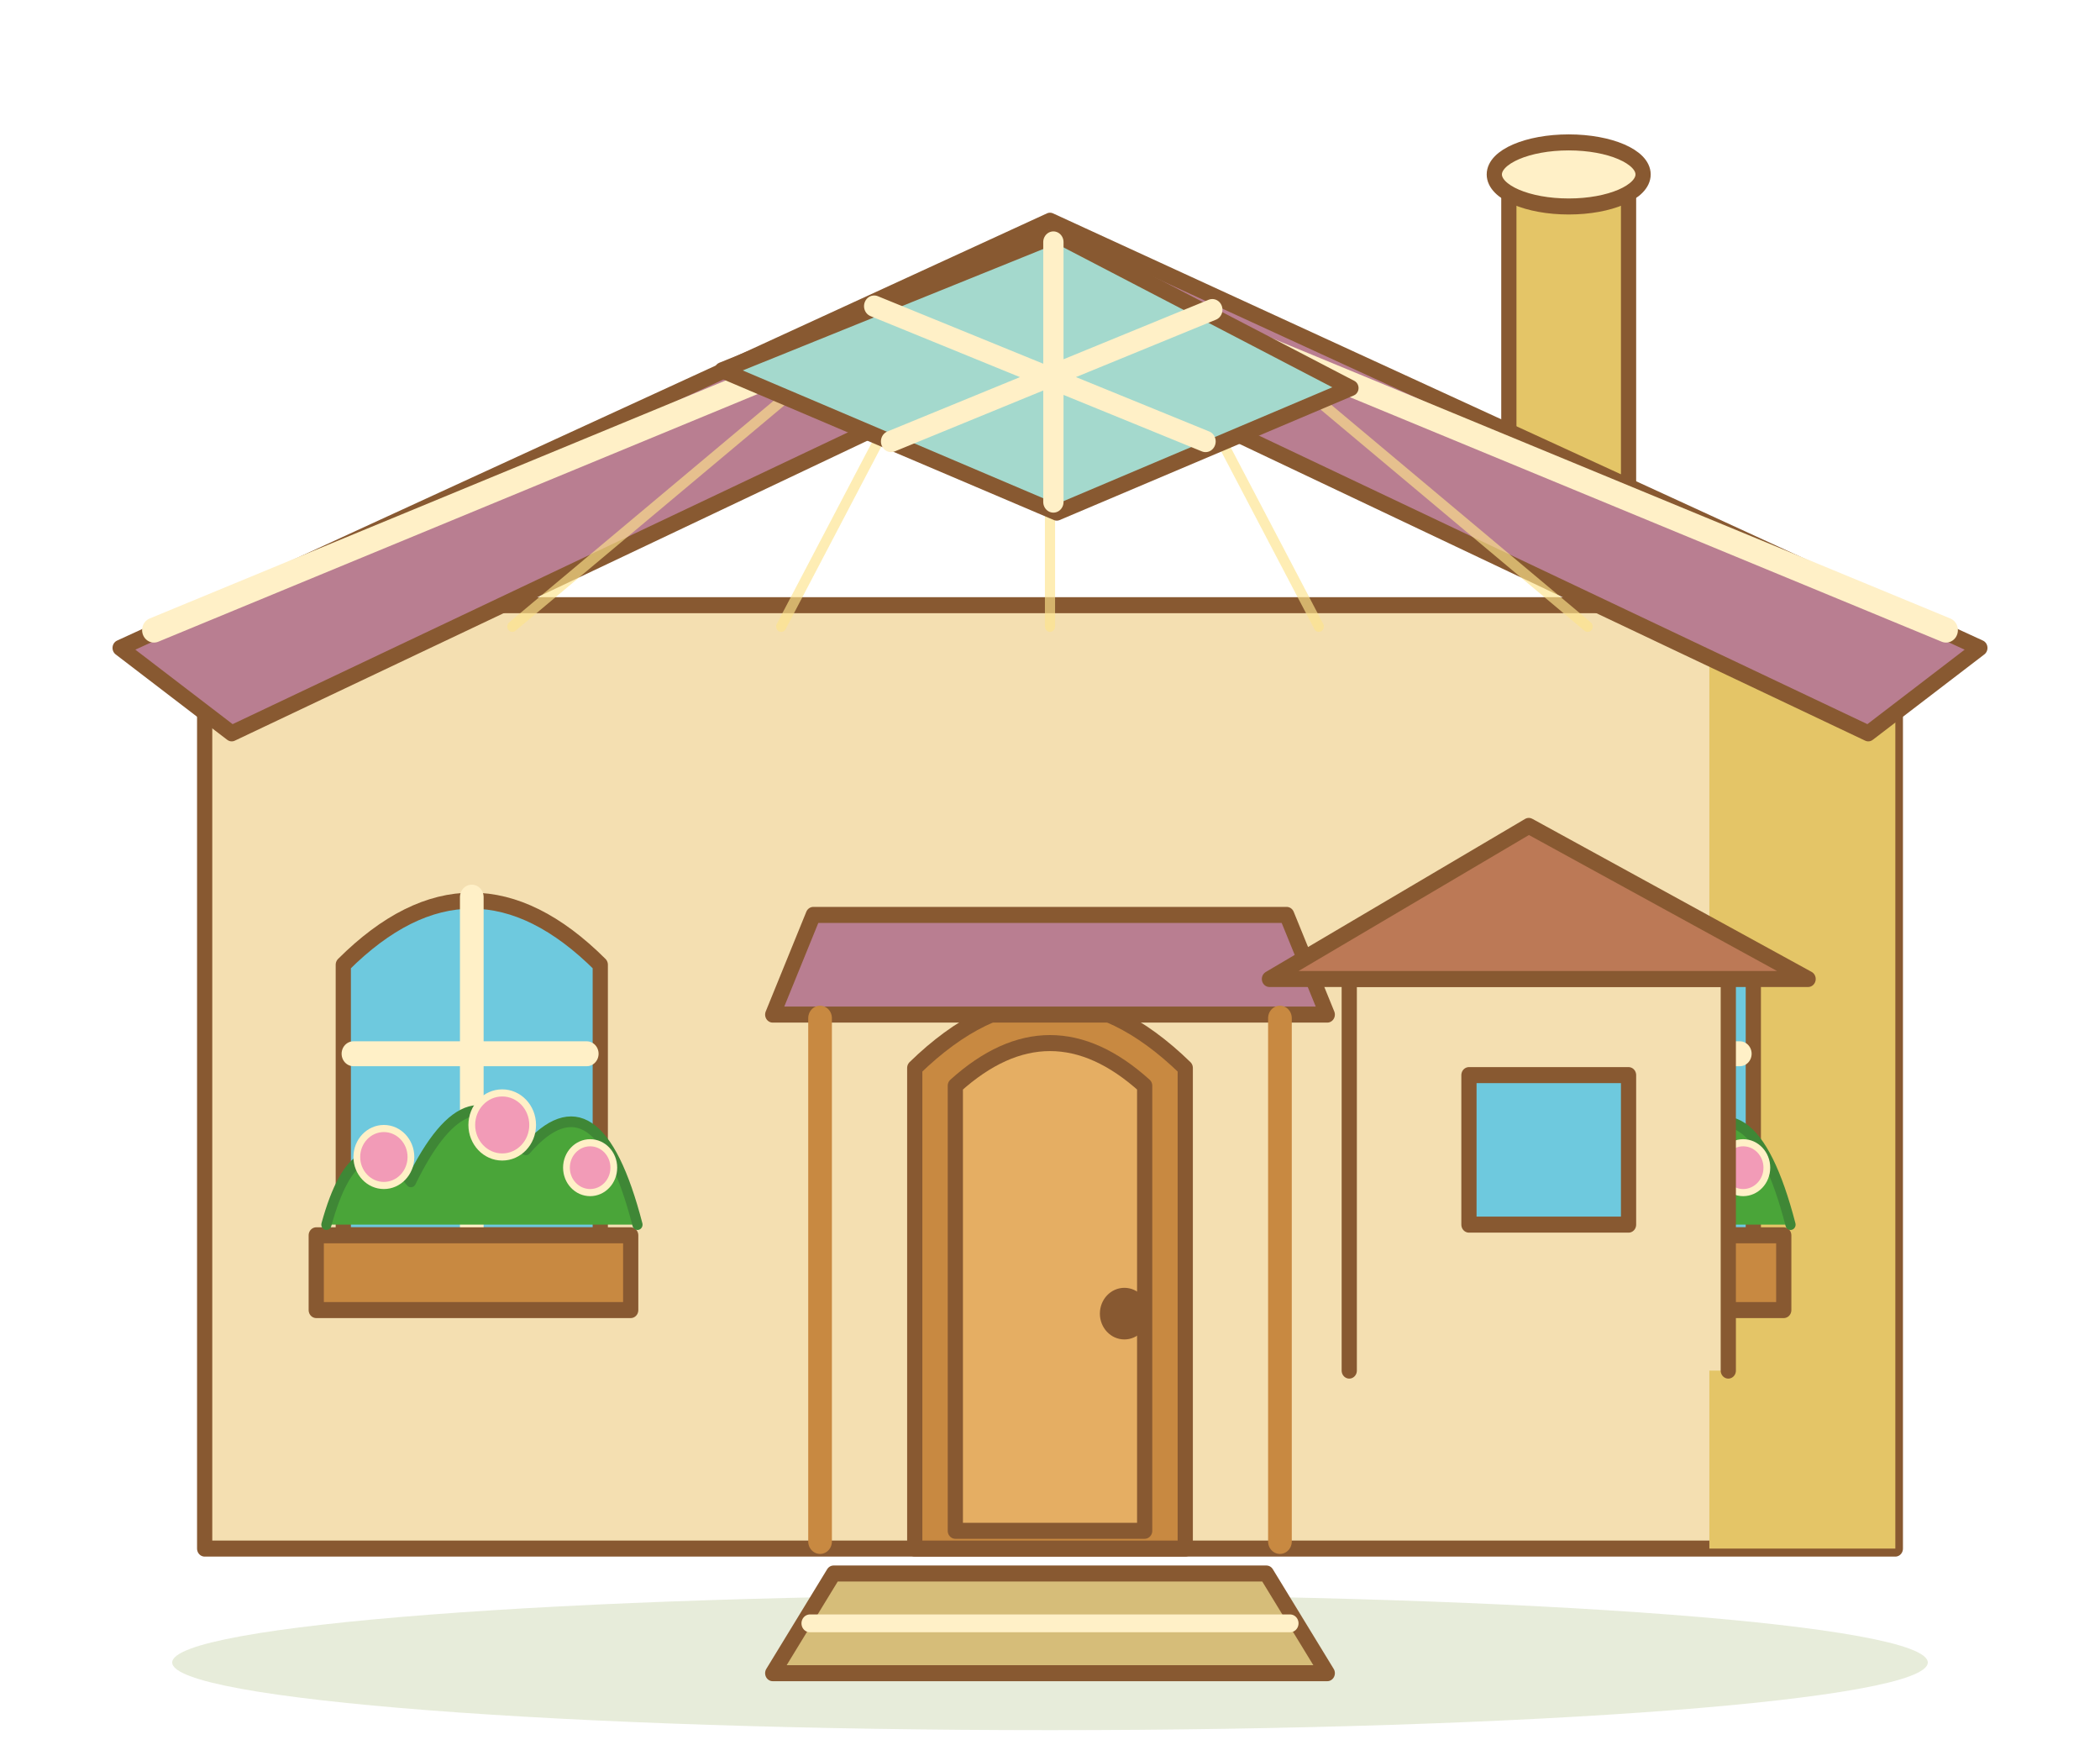
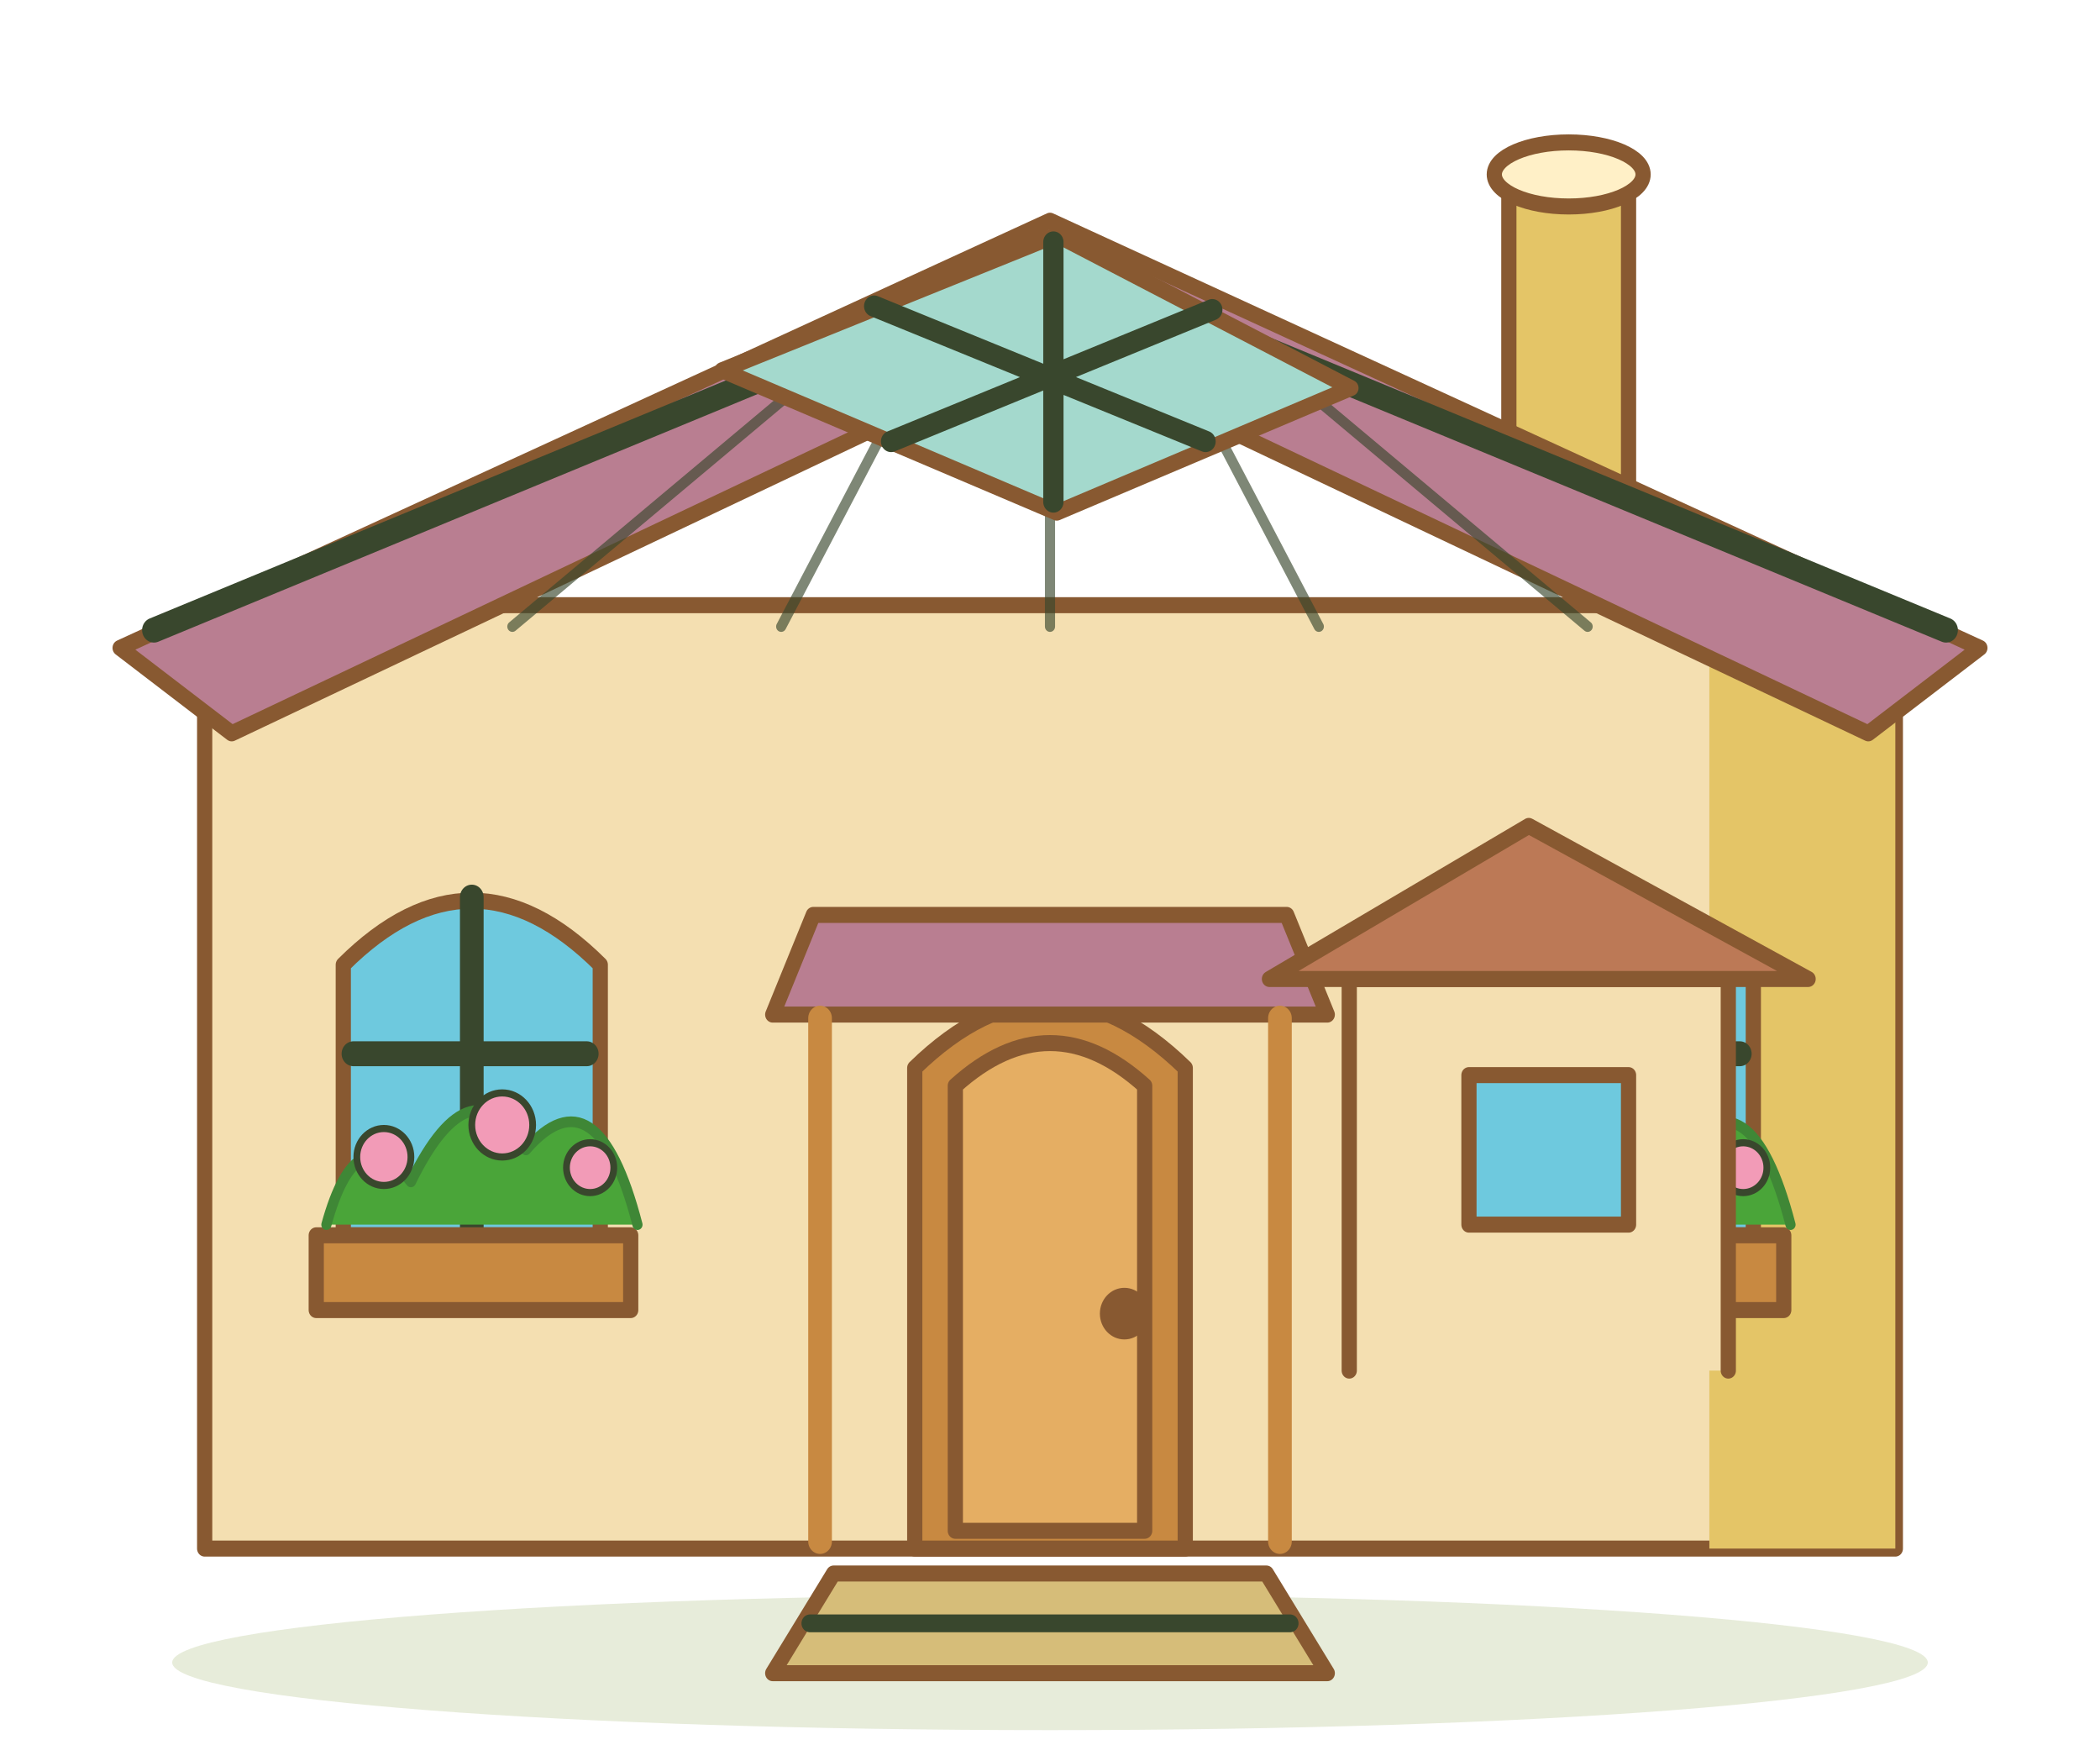
<svg xmlns="http://www.w3.org/2000/svg" width="590" height="490" viewBox="0 0 590 490">
  <g transform="translate(14.75 0) scale(0.95 1)" stroke="#885931" stroke-width="4.5" stroke-linecap="round" stroke-linejoin="round">
    <ellipse cx="295" cy="467" rx="259.6" ry="19" fill="#7b9633" opacity=".18" stroke="none" />
    <path d="M430.7 50V145H466.1V48Z" fill="#e4c567" />
    <ellipse cx="448.4" cy="49" rx="22" ry="9" fill="#fff0c7" />
    <path d="M45 170H545V435H45Z" fill="#f4dfb1" />
    <path d="M490 170H545V435H490Z" fill="#e4c567" stroke="none" />
    <path d="M20 182L295 62L570 182L537 206L295 97L53 206Z" fill="#b97e91" />
-     <path d="M30 177L295 73L560 177" fill="none" stroke="#fff0c7" stroke-width="7" />
-     <path d="M220.66 108.6L136 176" fill="none" stroke="#fde48c" stroke-width="3" opacity=".65" />
-     <path d="M257.83 99.3L215.5 176" fill="none" stroke="#fde48c" stroke-width="3" opacity=".65" />
-     <path d="M295 90L295 176" fill="none" stroke="#fde48c" stroke-width="3" opacity=".65" />
-     <path d="M332.17 99.3L374.5 176" fill="none" stroke="#fde48c" stroke-width="3" opacity=".65" />
-     <path d="M369.34 108.6L454 176" fill="none" stroke="#fde48c" stroke-width="3" opacity=".65" />
+     <path d="M30 177L295 73L560 177" fill="none" stroke="#39472d" stroke-width="7" />
+     <path d="M220.66 108.6L136 176" fill="none" stroke="#39472d" stroke-width="3" opacity=".65" />
+     <path d="M257.83 99.3L215.5 176" fill="none" stroke="#39472d" stroke-width="3" opacity=".65" />
+     <path d="M295 90L295 176" fill="none" stroke="#39472d" stroke-width="3" opacity=".65" />
+     <path d="M332.17 99.3L374.5 176" fill="none" stroke="#39472d" stroke-width="3" opacity=".65" />
+     <path d="M369.34 108.6L454 176" fill="none" stroke="#39472d" stroke-width="3" opacity=".65" />
    <path d="M198 104L297 66L384 109L297 144Z" fill="#a4d9cd" />
-     <path d="M296 68V141 M243 86L341 124 M248 124L343 87" stroke="#fff0c7" stroke-width="6" />
+     <path d="M296 68V141 M243 86L341 124 M248 124L343 87" stroke="#39472d" stroke-width="6" />
    <path d="M255 435V300Q295 263 335 300V435Z" fill="#c88941" />
    <path d="M267 430V305Q295 281 323 305V430Z" fill="#e5ae63" />
    <circle cx="317" cy="369" r="5" fill="#885931" />
    <path d="M86 347V271Q124 235 162 271V347Z" fill="#6ec9de" />
-     <path d="M124 252V345 M89 296H158" stroke="#fff0c7" stroke-width="7" />
+     <path d="M124 252V345 M89 296H158" stroke="#39472d" stroke-width="7" />
    <path d="M78 347H171V368H78Z" fill="#c88941" />
    <path d="M81 344q9-31 25-12q18-35 34-9q21-23 33 21" fill="#4aa539" stroke="#3f8736" stroke-width="3" />
-     <g fill="#f29bb7" stroke="#fff0c7" stroke-width="2">
+     <g fill="#f29bb7" stroke="#39472d" stroke-width="2">
      <circle cx="98" cy="325" r="8" />
      <circle cx="133" cy="316" r="9" />
      <circle cx="159" cy="328" r="7" />
    </g>
    <path d="M427 347V271Q465 235 503 271V347Z" fill="#6ec9de" />
-     <path d="M465 252V345 M430 296H499" stroke="#fff0c7" stroke-width="7" />
+     <path d="M465 252V345 M430 296H499" stroke="#39472d" stroke-width="7" />
    <path d="M419 347H512V368H419Z" fill="#c88941" />
    <path d="M422 344q9-31 25-12q18-35 34-9q21-23 33 21" fill="#4aa539" stroke="#3f8736" stroke-width="3" />
-     <g fill="#f29bb7" stroke="#fff0c7" stroke-width="2">
+     <g fill="#f29bb7" stroke="#39472d" stroke-width="2">
      <circle cx="439" cy="325" r="8" />
      <circle cx="474" cy="316" r="9" />
      <circle cx="500" cy="328" r="7" />
    </g>
    <path d="M231 442H359L377 470H213Z" fill="#d6bd79" />
-     <path d="M224 456H366" stroke="#fff0c7" stroke-width="5" />
+     <path d="M224 456H366" stroke="#39472d" stroke-width="5" />
    <path d="M225 257H365L377 285H213Z" fill="#b97e91" />
    <path d="M227 286V433 M363 286V433" stroke="#c88941" stroke-width="7" />
    <path d="M383.5 385V275H495.6V385" fill="#f4dfb1" />
    <path d="M359.9 275L436.6 232L519.2 275Z" fill="#bc7956" />
    <path d="M418.9 302H466.1V344H418.9Z" fill="#6ec9de" />
  </g>
</svg>
